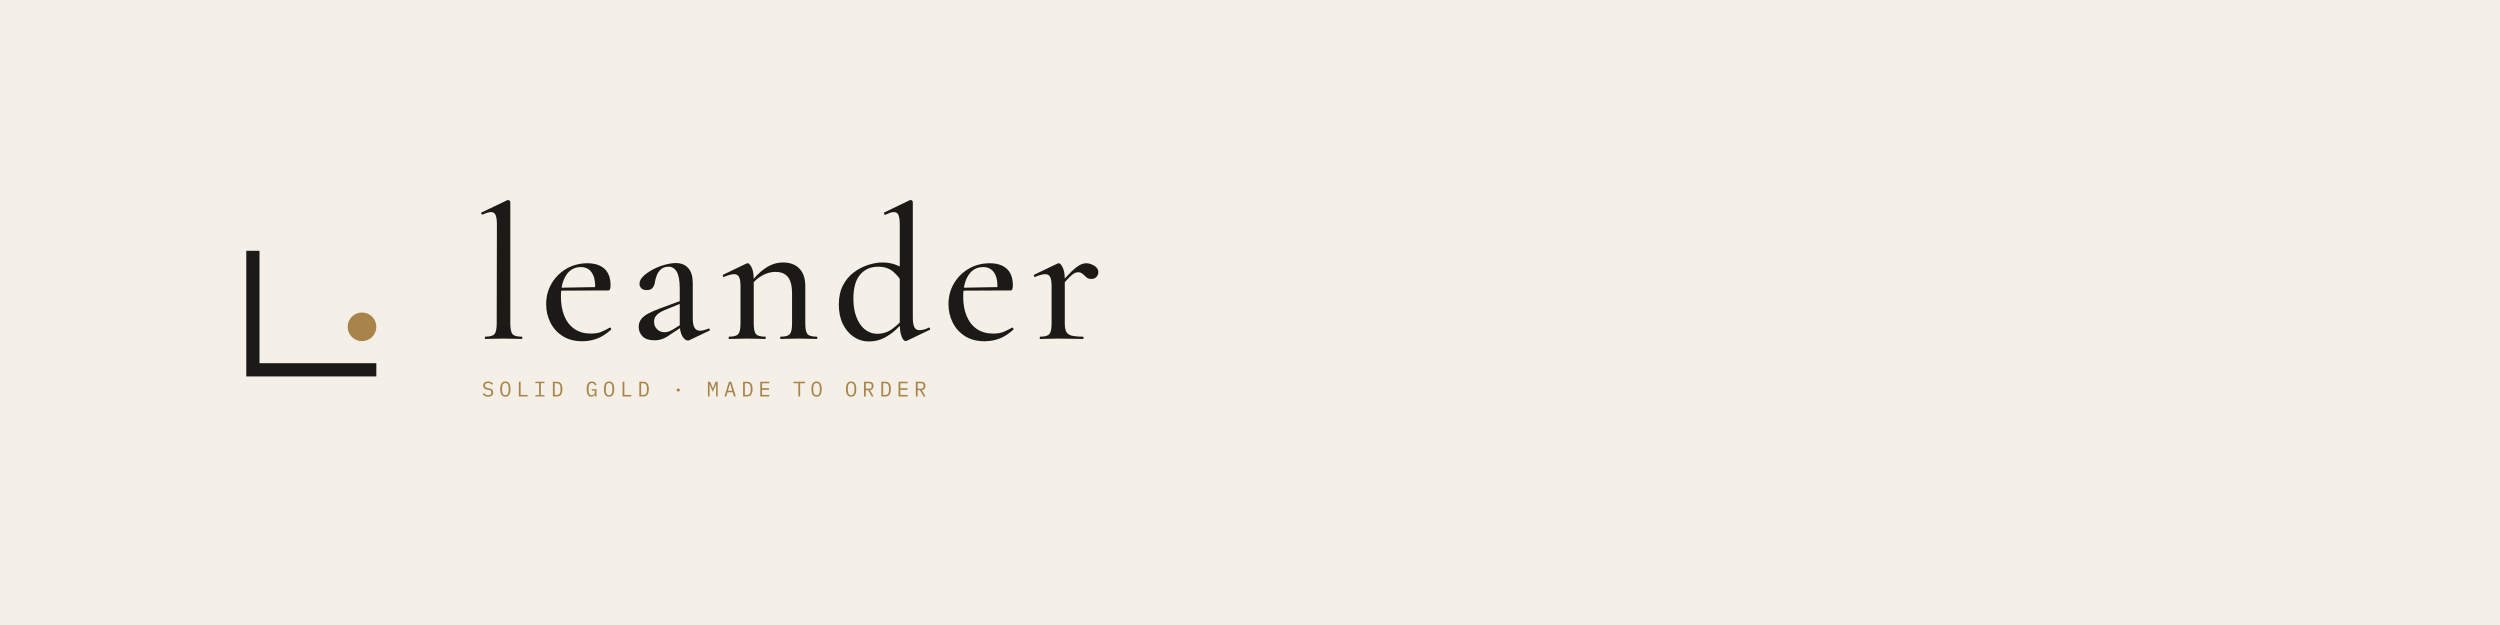
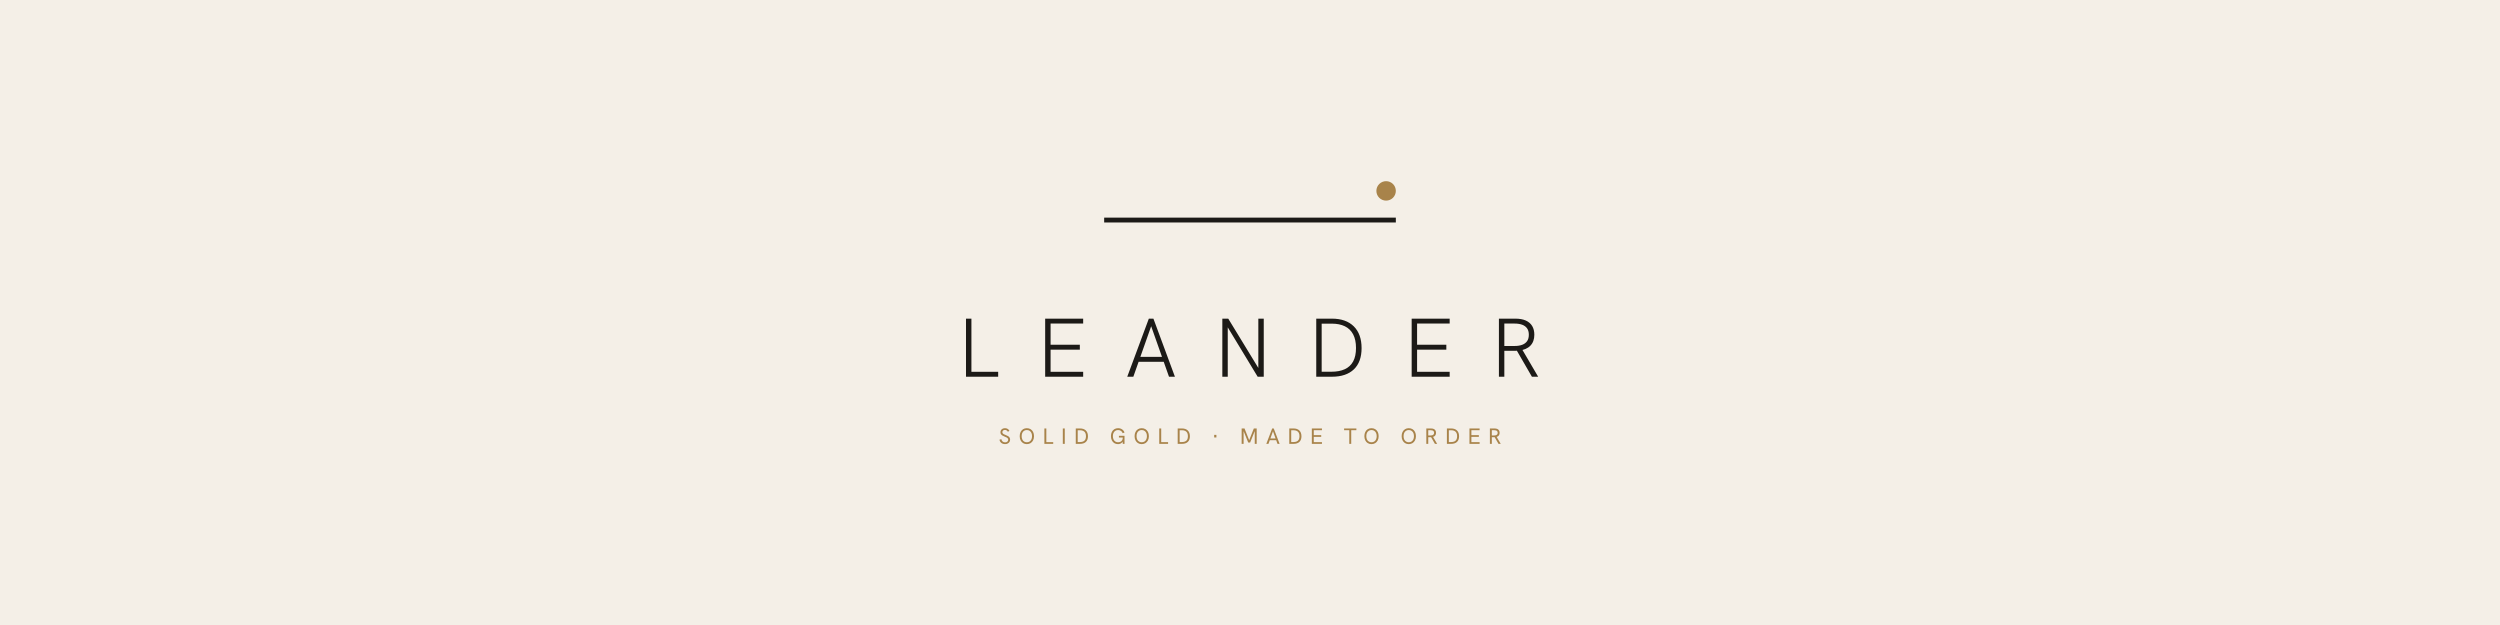
<svg xmlns="http://www.w3.org/2000/svg" viewBox="0 0 1200 300" width="1200" height="300">
  <rect width="1200" height="300" fill="#F4EFE7" />
-   <path d="M121.39 120.38 V177.51 H180.64" fill="none" stroke="#1C1A17" stroke-width="6.35" stroke-linecap="butt" stroke-linejoin="miter" />
-   <circle cx="173.76" cy="156.88" r="6.88" fill="#A8834A" />
-   <g transform="translate(229.40 162.70)">
-     <path transform="translate(0.00 0.00)" d="M3.50 0.00Q3.31 0.00 3.31 -0.55Q3.31 -1.10 3.50 -1.10Q6.90 -1.10 7.96 -2.35Q9.02 -3.59 9.02 -7.45L9.11 -54.74Q9.11 -57.96 8.51 -59.43Q7.91 -60.90 6.26 -60.90Q4.88 -60.90 2.30 -59.71Q1.93 -59.52 1.70 -60.08Q1.47 -60.63 1.75 -60.72L14.08 -66.61Q14.26 -66.70 14.44 -66.70Q14.72 -66.70 15.13 -66.42Q15.55 -66.15 15.55 -65.78V-7.45Q15.55 -3.68 16.56 -2.39Q17.57 -1.10 20.98 -1.10Q21.34 -1.10 21.34 -0.55Q21.34 0.00 20.98 0.00Q19.32 0.00 17.07 -0.09Q14.81 -0.18 12.24 -0.18Q9.75 -0.18 7.50 -0.09Q5.24 0.00 3.50 0.00Z M50.14 1.10Q44.44 1.10 40.57 -1.43Q36.71 -3.96 34.73 -8.00Q32.75 -12.05 32.75 -16.65Q32.75 -22.17 35.37 -26.63Q38.00 -31.10 42.50 -33.72Q47.01 -36.34 52.53 -36.34Q57.87 -36.34 60.77 -33.67Q63.66 -31.00 63.66 -25.85Q63.66 -24.66 63.43 -23.97Q63.20 -23.28 62.56 -23.28H56.21Q56.58 -28.80 54.79 -31.65Q52.99 -34.50 49.40 -34.50Q44.90 -34.50 42.37 -30.64Q39.84 -26.77 39.84 -20.24Q39.84 -15.00 41.49 -10.99Q43.15 -6.99 46.37 -4.78Q49.59 -2.58 54.19 -2.58Q57.22 -2.58 59.20 -3.40Q61.18 -4.23 63.30 -5.43Q63.48 -5.61 63.80 -5.20Q64.12 -4.78 63.94 -4.51Q60.63 -1.47 57.22 -0.18Q53.82 1.10 50.14 1.10ZM37.72 -23.18 37.63 -24.56 58.24 -24.93V-23.28Z M101.57 0.55Q101.20 0.74 100.74 0.74Q99.36 0.74 98.12 -1.33Q96.88 -3.40 96.88 -7.27V-24.10Q96.88 -29.81 95.45 -32.25Q94.02 -34.68 91.54 -34.68Q89.24 -34.68 87.86 -33.44Q86.48 -32.20 85.88 -30.59Q85.28 -28.98 85.01 -27.60Q84.82 -25.85 83.95 -24.66Q83.08 -23.46 81.05 -23.46Q79.21 -23.46 78.38 -24.38Q77.56 -25.30 77.56 -26.40Q77.56 -28.34 79.35 -30.08Q81.14 -31.83 83.90 -33.30Q86.66 -34.78 89.65 -35.60Q92.64 -36.43 95.04 -36.43Q98.81 -36.43 100.97 -33.99Q103.13 -31.56 103.13 -26.86V-9.94Q103.13 -6.90 103.96 -5.43Q104.79 -3.96 106.63 -3.96Q108.19 -3.96 110.68 -4.97Q111.04 -5.15 111.27 -4.65Q111.50 -4.14 111.04 -3.96ZM84.64 0.64Q80.96 0.64 79.07 -1.20Q77.19 -3.04 77.19 -5.80Q77.19 -8.00 78.38 -9.52Q79.58 -11.04 81.83 -12.24Q84.09 -13.43 87.31 -14.63L97.80 -18.49L98.07 -17.30L89.70 -13.89Q88.32 -13.34 87.17 -12.60Q86.02 -11.87 85.28 -10.81Q84.55 -9.75 84.55 -8.28Q84.55 -6.07 86.02 -4.65Q87.49 -3.22 89.61 -3.22Q90.44 -3.22 91.36 -3.50Q92.28 -3.77 93.56 -4.51L98.99 -7.91L99.18 -6.62L92.46 -2.21Q90.34 -0.64 88.55 0.00Q86.76 0.64 84.64 0.64Z M145.36 0.00Q145.08 0.00 145.08 -0.55Q145.08 -1.10 145.36 -1.10Q148.67 -1.10 149.73 -2.35Q150.79 -3.59 150.79 -7.45V-21.90Q150.79 -27.14 148.86 -29.67Q146.92 -32.20 142.69 -32.20Q139.47 -32.20 136.21 -30.31Q132.94 -28.43 130.64 -25.12L130.27 -26.22Q134.04 -31.37 138.05 -34.04Q142.05 -36.71 146.46 -36.71Q151.52 -36.71 154.33 -33.76Q157.14 -30.82 157.14 -25.39V-7.45Q157.14 -3.59 158.19 -2.35Q159.25 -1.10 162.66 -1.10Q162.93 -1.10 162.93 -0.55Q162.93 0.00 162.66 0.00Q160.91 0.00 158.70 -0.09Q156.49 -0.18 154.01 -0.18Q151.52 -0.18 149.27 -0.09Q147.02 0.00 145.36 0.00ZM120.61 0.00Q120.34 0.00 120.34 -0.55Q120.34 -1.10 120.61 -1.10Q123.92 -1.10 124.98 -2.35Q126.04 -3.59 126.04 -7.45V-25.39Q126.04 -28.34 125.35 -29.72Q124.66 -31.10 123.00 -31.10Q122.08 -31.10 120.89 -30.77Q119.69 -30.45 118.13 -29.81Q117.76 -29.62 117.58 -30.13Q117.39 -30.64 117.67 -30.82L128.98 -36.25Q129.35 -36.34 129.54 -36.34Q130.36 -36.34 131.38 -34.32Q132.39 -32.29 132.39 -28.52V-7.45Q132.39 -3.59 133.45 -2.35Q134.50 -1.10 137.91 -1.10Q138.18 -1.10 138.18 -0.55Q138.18 0.00 137.91 0.00Q136.16 0.00 133.95 -0.09Q131.74 -0.18 129.26 -0.18Q126.78 -0.18 124.52 -0.09Q122.27 0.00 120.61 0.00Z M187.59 1.20Q183.72 1.20 180.46 -0.97Q177.19 -3.13 175.21 -7.08Q173.24 -11.04 173.24 -16.47Q173.24 -21.90 175.21 -25.71Q177.19 -29.53 180.37 -31.92Q183.54 -34.32 187.22 -35.51Q190.90 -36.71 194.21 -36.71Q197.52 -36.71 200.33 -35.70Q203.14 -34.68 205.53 -33.03L204.06 -26.40Q201.94 -30.18 199.18 -32.43Q196.42 -34.68 192.10 -34.68Q186.76 -34.68 183.49 -30.91Q180.23 -27.14 180.23 -19.32Q180.23 -14.08 181.75 -10.30Q183.26 -6.53 185.84 -4.51Q188.42 -2.48 191.64 -2.48Q195.68 -2.48 198.72 -4.69Q201.76 -6.90 204.52 -10.03L205.34 -9.29Q203.41 -7.08 200.84 -4.65Q198.26 -2.21 194.99 -0.51Q191.73 1.20 187.59 1.20ZM208.75 -65.78V-10.30Q208.75 -7.08 209.48 -5.66Q210.22 -4.23 211.88 -4.23Q212.70 -4.23 213.85 -4.46Q215.00 -4.69 216.38 -5.43Q216.75 -5.61 216.98 -5.11Q217.21 -4.60 216.94 -4.42L205.99 0.83Q205.62 1.01 205.34 1.01Q204.24 1.01 203.37 -1.20Q202.49 -3.40 202.49 -7.45V-54.65Q202.49 -57.96 201.89 -59.43Q201.30 -60.90 199.64 -60.90Q198.81 -60.90 197.89 -60.58Q196.97 -60.26 195.59 -59.62Q195.22 -59.52 194.99 -60.08Q194.76 -60.63 195.04 -60.72L207.28 -66.61Q207.46 -66.70 207.74 -66.70Q208.01 -66.70 208.38 -66.42Q208.75 -66.15 208.75 -65.78Z M243.25 1.10Q237.54 1.10 233.68 -1.43Q229.82 -3.96 227.84 -8.00Q225.86 -12.05 225.86 -16.65Q225.86 -22.17 228.48 -26.63Q231.10 -31.10 235.61 -33.72Q240.12 -36.34 245.64 -36.34Q250.98 -36.34 253.87 -33.67Q256.77 -31.00 256.77 -25.85Q256.77 -24.66 256.54 -23.97Q256.31 -23.28 255.67 -23.28H249.32Q249.69 -28.80 247.89 -31.65Q246.10 -34.50 242.51 -34.50Q238.00 -34.50 235.47 -30.64Q232.94 -26.77 232.94 -20.24Q232.94 -15.00 234.60 -10.99Q236.26 -6.99 239.48 -4.78Q242.70 -2.58 247.30 -2.58Q250.33 -2.58 252.31 -3.40Q254.29 -4.23 256.40 -5.43Q256.59 -5.61 256.91 -5.20Q257.23 -4.78 257.05 -4.51Q253.74 -1.47 250.33 -0.18Q246.93 1.10 243.25 1.10ZM230.83 -23.18 230.74 -24.56 251.34 -24.93V-23.28Z M279.68 -24.93 279.13 -25.94Q282.62 -30.18 284.92 -32.38Q287.22 -34.59 288.88 -35.47Q290.54 -36.34 292.01 -36.34Q293.94 -36.34 295.87 -35.14Q297.80 -33.95 297.80 -32.11Q297.80 -30.73 296.88 -29.76Q295.96 -28.80 294.40 -28.80Q292.93 -28.80 292.05 -29.62Q291.18 -30.45 290.31 -31.23Q289.43 -32.02 287.96 -32.02Q287.22 -32.02 286.30 -31.56Q285.38 -31.10 283.87 -29.58Q282.35 -28.06 279.68 -24.93ZM269.93 0.00Q269.65 0.00 269.65 -0.55Q269.65 -1.10 269.93 -1.10Q273.24 -1.10 274.30 -2.35Q275.36 -3.59 275.36 -7.45V-25.39Q275.36 -28.34 274.67 -29.72Q273.98 -31.10 272.32 -31.10Q271.40 -31.10 270.20 -30.77Q269.01 -30.45 267.44 -29.81Q267.08 -29.62 266.89 -30.13Q266.71 -30.64 266.98 -30.82L278.30 -36.25Q278.67 -36.34 278.85 -36.34Q279.68 -36.34 280.69 -34.32Q281.70 -32.29 281.70 -28.52V-7.45Q281.70 -4.88 282.39 -3.50Q283.08 -2.12 284.97 -1.61Q286.86 -1.10 290.44 -1.10Q290.72 -1.10 290.72 -0.55Q290.72 0.00 290.44 0.00Q288.05 0.00 285.02 -0.09Q281.98 -0.18 278.58 -0.18Q276.09 -0.18 273.84 -0.09Q271.58 0.00 269.93 0.00Z" fill="#1C1A17" />
-   </g>
-   <g transform="translate(231.24 190.30)">
-     <path transform="translate(0.00 0.00)" d="M3.02 0.12Q2.06 0.12 1.46 -0.23Q0.85 -0.58 0.46 -1.12L1.07 -1.63Q1.49 -1.11 1.95 -0.86Q2.41 -0.61 3.05 -0.61Q3.82 -0.61 4.22 -0.96Q4.62 -1.32 4.62 -1.95Q4.62 -2.47 4.33 -2.76Q4.04 -3.05 3.31 -3.17L2.52 -3.30Q2.00 -3.39 1.65 -3.57Q1.31 -3.75 1.09 -4.01Q0.88 -4.27 0.79 -4.58Q0.70 -4.89 0.70 -5.22Q0.70 -6.19 1.34 -6.69Q1.97 -7.19 3.06 -7.19Q3.91 -7.19 4.49 -6.90Q5.07 -6.62 5.42 -6.10L4.83 -5.59Q4.53 -5.97 4.12 -6.21Q3.70 -6.46 3.05 -6.46Q2.33 -6.46 1.94 -6.15Q1.56 -5.85 1.56 -5.24Q1.56 -4.77 1.85 -4.47Q2.14 -4.17 2.88 -4.04L3.64 -3.91Q4.16 -3.82 4.51 -3.63Q4.87 -3.45 5.09 -3.20Q5.30 -2.94 5.39 -2.63Q5.49 -2.32 5.49 -1.97Q5.49 -0.99 4.84 -0.44Q4.20 0.12 3.02 0.12Z M11.33 0.12Q10.69 0.12 10.22 -0.13Q9.76 -0.37 9.45 -0.84Q9.15 -1.31 9.01 -1.98Q8.87 -2.66 8.87 -3.53Q8.87 -4.39 9.01 -5.08Q9.15 -5.76 9.45 -6.22Q9.76 -6.69 10.22 -6.94Q10.69 -7.19 11.33 -7.19Q11.98 -7.19 12.45 -6.94Q12.91 -6.69 13.22 -6.22Q13.52 -5.76 13.66 -5.08Q13.80 -4.39 13.80 -3.53Q13.80 -2.66 13.66 -1.98Q13.52 -1.31 13.22 -0.84Q12.91 -0.37 12.45 -0.13Q11.98 0.12 11.33 0.12ZM11.33 -0.62Q11.76 -0.62 12.05 -0.78Q12.35 -0.95 12.54 -1.25Q12.73 -1.56 12.82 -1.99Q12.90 -2.42 12.90 -2.96V-4.11Q12.90 -4.63 12.82 -5.07Q12.73 -5.51 12.54 -5.81Q12.35 -6.11 12.05 -6.28Q11.76 -6.45 11.33 -6.45Q10.91 -6.45 10.62 -6.28Q10.32 -6.11 10.13 -5.81Q9.94 -5.51 9.85 -5.07Q9.77 -4.63 9.77 -4.11V-2.96Q9.77 -2.42 9.85 -1.99Q9.94 -1.56 10.13 -1.25Q10.32 -0.95 10.62 -0.78Q10.91 -0.62 11.33 -0.62Z M17.81 0.00V-7.06H18.66V-0.74H22.01V0.00Z M25.75 0.00V-0.68H27.51V-6.39H25.75V-7.06H30.12V-6.39H28.36V-0.68H30.12V0.00Z M34.15 -7.06H36.13Q37.42 -7.06 38.06 -6.17Q38.70 -5.28 38.70 -3.53Q38.70 -1.78 38.06 -0.89Q37.42 0.00 36.13 0.00H34.15ZM36.09 -0.74Q36.94 -0.74 37.37 -1.33Q37.80 -1.91 37.80 -2.99V-4.08Q37.80 -5.15 37.37 -5.74Q36.94 -6.32 36.09 -6.32H35.01V-0.74Z M54.28 -0.94H54.23Q54.14 -0.74 54.02 -0.55Q53.90 -0.35 53.71 -0.21Q53.52 -0.06 53.26 0.03Q53.00 0.12 52.63 0.12Q51.48 0.12 50.92 -0.81Q50.36 -1.74 50.36 -3.48Q50.36 -5.30 50.97 -6.24Q51.59 -7.19 52.88 -7.19Q53.37 -7.19 53.74 -7.05Q54.10 -6.92 54.36 -6.70Q54.62 -6.48 54.79 -6.20Q54.96 -5.92 55.07 -5.64L54.34 -5.30Q54.25 -5.54 54.14 -5.74Q54.02 -5.95 53.85 -6.11Q53.69 -6.26 53.45 -6.36Q53.22 -6.45 52.91 -6.45Q52.06 -6.45 51.66 -5.81Q51.26 -5.17 51.26 -4.11V-3.02Q51.26 -2.48 51.34 -2.04Q51.42 -1.60 51.61 -1.28Q51.79 -0.95 52.09 -0.77Q52.39 -0.60 52.83 -0.60Q53.51 -0.60 53.90 -1.01Q54.28 -1.43 54.28 -2.08V-2.81H52.80V-3.49H55.07V0.00H54.28Z M61.12 0.12Q60.48 0.12 60.01 -0.13Q59.55 -0.37 59.24 -0.84Q58.94 -1.31 58.80 -1.98Q58.66 -2.66 58.66 -3.53Q58.66 -4.39 58.80 -5.08Q58.94 -5.76 59.24 -6.22Q59.55 -6.69 60.01 -6.94Q60.48 -7.19 61.12 -7.19Q61.77 -7.19 62.24 -6.94Q62.70 -6.69 63.01 -6.22Q63.31 -5.76 63.45 -5.08Q63.59 -4.39 63.59 -3.53Q63.59 -2.66 63.45 -1.98Q63.31 -1.31 63.01 -0.84Q62.70 -0.37 62.24 -0.13Q61.77 0.12 61.12 0.12ZM61.12 -0.62Q61.55 -0.62 61.84 -0.78Q62.14 -0.95 62.33 -1.25Q62.52 -1.56 62.61 -1.99Q62.69 -2.42 62.69 -2.96V-4.11Q62.69 -4.63 62.61 -5.07Q62.52 -5.51 62.33 -5.81Q62.14 -6.11 61.84 -6.28Q61.55 -6.45 61.12 -6.45Q60.70 -6.45 60.41 -6.28Q60.11 -6.11 59.92 -5.81Q59.73 -5.51 59.64 -5.07Q59.56 -4.63 59.56 -4.11V-2.96Q59.56 -2.42 59.64 -1.99Q59.73 -1.56 59.92 -1.25Q60.11 -0.95 60.41 -0.78Q60.70 -0.62 61.12 -0.62Z M67.60 0.00V-7.06H68.45V-0.74H71.80V0.00Z M75.65 -7.06H77.62Q78.92 -7.06 79.55 -6.17Q80.19 -5.28 80.19 -3.53Q80.19 -1.78 79.55 -0.89Q78.92 0.00 77.62 0.00H75.65ZM77.58 -0.74Q78.43 -0.74 78.86 -1.33Q79.29 -1.91 79.29 -2.99V-4.08Q79.29 -5.15 78.86 -5.74Q78.43 -6.32 77.58 -6.32H76.50V-0.74Z M94.32 -2.38Q93.90 -2.38 93.74 -2.55Q93.57 -2.72 93.57 -2.99V-3.17Q93.57 -3.43 93.74 -3.60Q93.90 -3.77 94.32 -3.77Q94.73 -3.77 94.90 -3.60Q95.07 -3.43 95.07 -3.17V-2.99Q95.07 -2.72 94.90 -2.55Q94.73 -2.38 94.32 -2.38Z M112.48 -3.54V-5.78H112.40L110.92 -2.15L109.43 -5.78H109.35V-3.54V0.00H108.57V-7.06H109.66L110.91 -3.95H110.97L112.21 -7.06H113.26V0.00H112.48Z M121.05 0.00 120.45 -2.01H117.97L117.37 0.00H116.49L118.66 -7.06H119.78L121.95 0.00ZM119.25 -6.16H119.16L118.17 -2.75H120.25Z M125.44 -7.06H127.41Q128.71 -7.06 129.34 -6.17Q129.98 -5.28 129.98 -3.53Q129.98 -1.78 129.34 -0.89Q128.71 0.00 127.41 0.00H125.44ZM127.37 -0.74Q128.22 -0.74 128.65 -1.33Q129.08 -1.91 129.08 -2.99V-4.08Q129.08 -5.15 128.65 -5.74Q128.22 -6.32 127.37 -6.32H126.29V-0.74Z M133.69 0.00V-7.06H138.04V-6.32H134.54V-3.95H137.92V-3.21H134.54V-0.74H138.04V0.00Z M152.83 -6.32V0.00H151.98V-6.32H149.62V-7.06H155.19V-6.32Z M160.71 0.12Q160.06 0.12 159.59 -0.13Q159.13 -0.37 158.82 -0.84Q158.52 -1.31 158.38 -1.98Q158.24 -2.66 158.24 -3.53Q158.24 -4.39 158.38 -5.08Q158.52 -5.76 158.82 -6.22Q159.13 -6.69 159.59 -6.94Q160.06 -7.19 160.71 -7.19Q161.35 -7.19 161.82 -6.94Q162.28 -6.69 162.59 -6.22Q162.89 -5.76 163.03 -5.08Q163.17 -4.39 163.17 -3.53Q163.17 -2.66 163.03 -1.98Q162.89 -1.31 162.59 -0.84Q162.28 -0.37 161.82 -0.13Q161.35 0.12 160.71 0.12ZM160.71 -0.62Q161.13 -0.62 161.42 -0.78Q161.72 -0.95 161.91 -1.25Q162.10 -1.56 162.19 -1.99Q162.27 -2.42 162.27 -2.96V-4.11Q162.27 -4.63 162.19 -5.07Q162.10 -5.51 161.91 -5.81Q161.72 -6.11 161.42 -6.28Q161.13 -6.45 160.71 -6.45Q160.28 -6.45 159.99 -6.28Q159.69 -6.11 159.50 -5.81Q159.31 -5.51 159.22 -5.07Q159.14 -4.63 159.14 -4.11V-2.96Q159.14 -2.42 159.22 -1.99Q159.31 -1.56 159.50 -1.25Q159.69 -0.95 159.99 -0.78Q160.28 -0.62 160.71 -0.62Z M177.30 0.12Q176.65 0.12 176.19 -0.13Q175.72 -0.37 175.42 -0.84Q175.12 -1.31 174.97 -1.98Q174.83 -2.66 174.83 -3.53Q174.83 -4.39 174.97 -5.08Q175.12 -5.76 175.42 -6.22Q175.72 -6.69 176.19 -6.94Q176.65 -7.19 177.30 -7.19Q177.95 -7.19 178.42 -6.94Q178.88 -6.69 179.18 -6.22Q179.49 -5.76 179.63 -5.08Q179.77 -4.39 179.77 -3.53Q179.77 -2.66 179.63 -1.98Q179.49 -1.31 179.18 -0.84Q178.88 -0.37 178.42 -0.13Q177.95 0.12 177.30 0.12ZM177.30 -0.62Q177.73 -0.62 178.02 -0.78Q178.31 -0.95 178.51 -1.25Q178.70 -1.56 178.78 -1.99Q178.87 -2.42 178.87 -2.96V-4.11Q178.87 -4.63 178.78 -5.07Q178.70 -5.51 178.51 -5.81Q178.31 -6.11 178.02 -6.28Q177.73 -6.45 177.30 -6.45Q176.88 -6.45 176.58 -6.28Q176.29 -6.11 176.10 -5.81Q175.91 -5.51 175.82 -5.07Q175.73 -4.63 175.73 -4.11V-2.96Q175.73 -2.42 175.82 -1.99Q175.91 -1.56 176.10 -1.25Q176.29 -0.95 176.58 -0.78Q176.88 -0.62 177.30 -0.62Z M184.33 0.00H183.48V-7.06H186.05Q187.03 -7.06 187.54 -6.53Q188.06 -5.99 188.06 -5.03Q188.06 -4.17 187.61 -3.65Q187.17 -3.14 186.32 -3.06L188.12 0.00H187.17L185.45 -3.02H184.33ZM186.03 -3.73Q186.56 -3.73 186.86 -4.00Q187.16 -4.27 187.16 -4.77V-5.29Q187.16 -5.79 186.86 -6.06Q186.56 -6.32 186.03 -6.32H184.33V-3.73Z M191.82 -7.06H193.80Q195.09 -7.06 195.73 -6.17Q196.37 -5.28 196.37 -3.53Q196.37 -1.78 195.73 -0.89Q195.09 0.00 193.80 0.00H191.82ZM193.76 -0.74Q194.61 -0.74 195.04 -1.33Q195.47 -1.91 195.47 -2.99V-4.08Q195.47 -5.15 195.04 -5.74Q194.61 -6.32 193.76 -6.32H192.67V-0.74Z M200.07 0.00V-7.06H204.42V-6.32H200.92V-3.95H204.30V-3.21H200.92V-0.74H204.42V0.00Z M209.22 0.00H208.37V-7.06H210.94Q211.92 -7.06 212.44 -6.53Q212.96 -5.99 212.96 -5.03Q212.96 -4.17 212.51 -3.65Q212.06 -3.14 211.21 -3.06L213.02 0.00H212.06L210.34 -3.02H209.22ZM210.92 -3.73Q211.46 -3.73 211.76 -4.00Q212.05 -4.27 212.05 -4.77V-5.29Q212.05 -5.79 211.76 -6.06Q211.46 -6.32 210.92 -6.32H209.22V-3.73Z" fill="#A8834A" />
+   <g transform="translate(460.28 86.96)">
+     <rect x="69.72" y="17.50" width="140.00" height="2.33" fill="#1C1A17" />
+     <circle cx="205.05" cy="4.67" r="4.67" fill="#A8834A" />
+     <path transform="translate(0.00 93.87)" d="M3.40 0.00V-27.88H6.00V-2.36H18.84V0.00Z M41.40 0.00V-27.88H59.64V-25.52H44.00V-15.36H58.04V-13.00H44.00V-2.36H59.64V0.00Z M80.80 0.00 91.16 -27.88H93.36L103.68 0.00H100.84L92.28 -24.24L83.72 0.00ZM85.92 -7.16 86.76 -9.52H97.76L98.64 -7.16Z M126.44 0.00V-27.88H129.28L144.24 -3.36H143.72V-27.88H146.32V0.00H143.40L128.52 -24.56H129.04V0.00Z M171.52 0.00V-27.88H179.04Q185.80 -27.88 189.54 -24.18Q193.28 -20.48 193.28 -13.72Q193.28 -7.08 189.58 -3.54Q185.88 0.00 179.00 0.00ZM174.12 -2.40H178.76Q182.56 -2.40 185.20 -3.60Q187.84 -4.80 189.22 -7.32Q190.60 -9.84 190.60 -13.80Q190.60 -17.76 189.22 -20.36Q187.84 -22.96 185.24 -24.22Q182.64 -25.48 179.00 -25.48H174.12Z M217.32 0.00V-27.88H235.56V-25.52H219.92V-15.36H233.96V-13.00H219.92V-2.36H235.56V0.00Z M259.20 0.00V-27.88H267.04Q270.12 -27.88 272.14 -26.96Q274.16 -26.04 275.18 -24.32Q276.20 -22.60 276.20 -20.16Q276.20 -16.84 274.28 -14.88Q272.36 -12.92 268.72 -12.52Q268.16 -12.48 267.38 -12.46Q266.60 -12.44 265.88 -12.44H261.80V0.00ZM275.04 0.00 267.64 -12.80 270.32 -13.16 278.04 0.00ZM261.80 -14.76H266.76Q268.88 -14.76 270.40 -15.34Q271.92 -15.92 272.74 -17.10Q273.56 -18.28 273.56 -20.16Q273.56 -22.04 272.72 -23.22Q271.88 -24.40 270.36 -24.96Q268.84 -25.52 266.76 -25.52H261.80Z" fill="#1C1A17" />
+     <path transform="translate(19.07 126.09)" d="M3.10 0.12Q1.98 0.12 1.27 -0.47Q0.56 -1.05 0.40 -2.01L1.31 -2.24Q1.43 -1.49 1.92 -1.11Q2.42 -0.72 3.13 -0.72Q3.54 -0.72 3.87 -0.88Q4.20 -1.04 4.39 -1.33Q4.58 -1.62 4.58 -1.99Q4.58 -2.39 4.37 -2.64Q4.16 -2.89 3.78 -3.08Q3.40 -3.28 2.90 -3.47Q2.29 -3.70 1.83 -3.98Q1.37 -4.25 1.11 -4.64Q0.86 -5.02 0.86 -5.59Q0.86 -6.15 1.13 -6.58Q1.41 -7.02 1.91 -7.27Q2.41 -7.52 3.06 -7.52Q3.76 -7.52 4.30 -7.20Q4.84 -6.88 5.17 -6.25L4.43 -5.80Q4.19 -6.23 3.84 -6.46Q3.49 -6.69 3.03 -6.69Q2.67 -6.69 2.39 -6.55Q2.11 -6.41 1.95 -6.17Q1.79 -5.93 1.79 -5.61Q1.79 -5.27 1.98 -5.03Q2.17 -4.79 2.53 -4.61Q2.89 -4.43 3.40 -4.24Q4.05 -4.00 4.52 -3.71Q4.98 -3.42 5.24 -3.03Q5.50 -2.63 5.50 -2.05Q5.50 -1.42 5.19 -0.93Q4.89 -0.45 4.35 -0.16Q3.81 0.12 3.10 0.12Z M13.53 0.13Q12.51 0.13 11.74 -0.35Q10.97 -0.83 10.54 -1.69Q10.11 -2.54 10.11 -3.69Q10.11 -4.84 10.54 -5.70Q10.97 -6.56 11.74 -7.04Q12.51 -7.52 13.53 -7.52Q14.56 -7.52 15.34 -7.04Q16.11 -6.56 16.54 -5.70Q16.97 -4.84 16.97 -3.69Q16.97 -2.54 16.54 -1.69Q16.10 -0.83 15.33 -0.35Q14.55 0.13 13.53 0.13ZM13.53 -0.76Q14.30 -0.76 14.86 -1.12Q15.41 -1.48 15.72 -2.14Q16.03 -2.80 16.03 -3.69Q16.03 -4.59 15.72 -5.25Q15.41 -5.90 14.86 -6.26Q14.30 -6.63 13.53 -6.63Q12.77 -6.63 12.21 -6.27Q11.65 -5.91 11.35 -5.26Q11.05 -4.60 11.05 -3.69Q11.05 -2.79 11.35 -2.13Q11.65 -1.47 12.21 -1.12Q12.77 -0.76 13.53 -0.76Z M21.95 0.00V-7.39H22.89V-0.84H26.19V0.00Z M30.80 0.00V-7.39H31.74V0.00Z M37.02 0.00V-7.39H39.06Q40.87 -7.39 41.87 -6.41Q42.87 -5.43 42.87 -3.64Q42.87 -1.88 41.88 -0.94Q40.89 0.00 39.05 0.00ZM37.95 -0.86H38.97Q39.91 -0.86 40.57 -1.14Q41.23 -1.42 41.58 -2.04Q41.92 -2.66 41.92 -3.67Q41.92 -4.67 41.58 -5.31Q41.23 -5.94 40.59 -6.23Q39.95 -6.53 39.05 -6.53H37.95Z M57.26 0.13Q56.26 0.13 55.51 -0.35Q54.75 -0.83 54.33 -1.69Q53.90 -2.55 53.90 -3.70Q53.90 -4.84 54.33 -5.70Q54.76 -6.56 55.53 -7.04Q56.30 -7.52 57.31 -7.52Q58.43 -7.52 59.24 -6.96Q60.06 -6.41 60.42 -5.44L59.55 -5.11Q59.28 -5.83 58.70 -6.23Q58.13 -6.63 57.31 -6.63Q56.56 -6.63 56.00 -6.26Q55.44 -5.90 55.14 -5.25Q54.83 -4.60 54.83 -3.70Q54.83 -2.80 55.14 -2.14Q55.44 -1.48 56.00 -1.12Q56.56 -0.76 57.31 -0.76Q57.70 -0.76 58.10 -0.87Q58.50 -0.98 58.84 -1.24Q59.18 -1.51 59.39 -1.97Q59.59 -2.43 59.59 -3.14V-3.68L59.81 -3.04H57.73V-3.88H60.42V0.00H59.59L59.47 -1.44L59.63 -1.33Q59.43 -0.82 59.07 -0.50Q58.71 -0.18 58.24 -0.03Q57.77 0.13 57.26 0.13Z M68.67 0.13Q67.65 0.13 66.88 -0.35Q66.11 -0.83 65.68 -1.69Q65.25 -2.54 65.25 -3.69Q65.25 -4.84 65.68 -5.70Q66.11 -6.56 66.88 -7.04Q67.65 -7.52 68.67 -7.52Q69.71 -7.52 70.48 -7.04Q71.25 -6.56 71.68 -5.70Q72.11 -4.84 72.11 -3.69Q72.11 -2.54 71.68 -1.69Q71.24 -0.83 70.47 -0.35Q69.70 0.13 68.67 0.13ZM68.67 -0.76Q69.44 -0.76 70.00 -1.12Q70.55 -1.48 70.86 -2.14Q71.17 -2.80 71.17 -3.69Q71.17 -4.59 70.86 -5.25Q70.55 -5.90 70.00 -6.26Q69.44 -6.63 68.67 -6.63Q67.91 -6.63 67.35 -6.27Q66.79 -5.91 66.49 -5.26Q66.19 -4.60 66.19 -3.69Q66.19 -2.79 66.49 -2.13Q66.79 -1.47 67.35 -1.12Q67.91 -0.76 68.67 -0.76Z M77.09 0.00V-7.39H78.03V-0.84H81.33V0.00Z M85.94 0.00V-7.39H87.99Q89.80 -7.39 90.80 -6.41Q91.80 -5.43 91.80 -3.64Q91.80 -1.88 90.81 -0.94Q89.82 0.00 87.98 0.00ZM86.88 -0.86H87.90Q88.84 -0.86 89.50 -1.14Q90.16 -1.42 90.51 -2.04Q90.85 -2.66 90.85 -3.67Q90.85 -4.67 90.51 -5.31Q90.16 -5.94 89.52 -6.23Q88.88 -6.53 87.98 -6.53H86.88Z M103.46 -3.08V-4.31H104.52V-3.08Z M116.64 0.00V-7.39H118.02L120.34 -1.55H120.17L122.49 -7.39H123.86V0.00H122.93V-6.31L123.00 -6.30L120.71 -0.63H119.80L117.50 -6.30L117.58 -6.31V0.00Z M128.48 0.00 131.30 -7.39H132.04L134.86 0.00H133.85L131.68 -6.05L129.51 0.00ZM130.05 -1.74 130.34 -2.58H133.01L133.32 -1.74Z M139.50 0.00V-7.39H141.54Q143.35 -7.39 144.35 -6.41Q145.35 -5.43 145.35 -3.64Q145.35 -1.88 144.36 -0.94Q143.38 0.00 141.53 0.00ZM140.43 -0.86H141.45Q142.39 -0.86 143.05 -1.14Q143.71 -1.42 144.06 -2.04Q144.40 -2.66 144.40 -3.67Q144.40 -4.67 144.06 -5.31Q143.71 -5.94 143.07 -6.23Q142.43 -6.53 141.53 -6.53H140.43Z M150.33 0.00V-7.39H155.19V-6.55H151.26V-4.19H154.83V-3.35H151.26V-0.84H155.19V0.00Z M168.30 0.00V-6.55H165.82V-7.39H171.71V-6.55H169.24V0.00Z M178.96 0.13Q177.94 0.13 177.17 -0.35Q176.41 -0.83 175.98 -1.69Q175.55 -2.54 175.55 -3.69Q175.55 -4.84 175.98 -5.70Q176.41 -6.56 177.17 -7.04Q177.94 -7.52 178.96 -7.52Q180.00 -7.52 180.77 -7.04Q181.55 -6.56 181.98 -5.70Q182.40 -4.84 182.40 -3.69Q182.40 -2.54 181.97 -1.69Q181.54 -0.83 180.76 -0.35Q179.99 0.13 178.96 0.13ZM178.96 -0.76Q179.73 -0.76 180.29 -1.12Q180.85 -1.48 181.15 -2.14Q181.46 -2.80 181.46 -3.69Q181.46 -4.59 181.15 -5.25Q180.85 -5.90 180.29 -6.26Q179.73 -6.63 178.96 -6.63Q178.21 -6.63 177.65 -6.27Q177.08 -5.91 176.78 -5.26Q176.48 -4.60 176.48 -3.69Q176.48 -2.79 176.78 -2.13Q177.08 -1.47 177.65 -1.12Q178.21 -0.76 178.96 -0.76Z M196.85 0.13Q195.84 0.13 195.07 -0.35Q194.30 -0.83 193.87 -1.69Q193.44 -2.54 193.44 -3.69Q193.44 -4.84 193.87 -5.70Q194.30 -6.56 195.07 -7.04Q195.84 -7.52 196.85 -7.52Q197.89 -7.52 198.67 -7.04Q199.44 -6.56 199.87 -5.70Q200.30 -4.84 200.30 -3.69Q200.30 -2.54 199.86 -1.69Q199.43 -0.83 198.65 -0.35Q197.88 0.13 196.85 0.13ZM196.85 -0.76Q197.63 -0.76 198.18 -1.12Q198.74 -1.48 199.05 -2.14Q199.35 -2.80 199.35 -3.69Q199.35 -4.59 199.05 -5.25Q198.74 -5.90 198.18 -6.26Q197.63 -6.63 196.85 -6.63Q196.10 -6.63 195.54 -6.27Q194.98 -5.91 194.67 -5.26Q194.37 -4.60 194.37 -3.69Q194.37 -2.79 194.67 -2.13Q194.98 -1.47 195.54 -1.12Q196.10 -0.76 196.85 -0.76Z M205.28 0.00V-7.39H207.48Q208.33 -7.39 208.87 -7.14Q209.41 -6.89 209.68 -6.42Q209.94 -5.96 209.94 -5.31Q209.94 -4.39 209.41 -3.85Q208.88 -3.32 207.88 -3.22Q207.72 -3.21 207.50 -3.21Q207.27 -3.21 207.06 -3.21H206.21V0.00ZM209.41 0.00 207.50 -3.33 208.45 -3.45 210.48 0.00ZM206.21 -4.04H207.39Q207.88 -4.04 208.24 -4.17Q208.60 -4.29 208.80 -4.57Q209.01 -4.84 209.01 -5.30Q209.01 -5.77 208.80 -6.04Q208.60 -6.31 208.23 -6.43Q207.87 -6.55 207.39 -6.55H206.21Z M215.16 0.00V-7.39H217.20Q219.02 -7.39 220.01 -6.41Q221.01 -5.43 221.01 -3.64Q221.01 -1.88 220.02 -0.94Q219.04 0.00 217.19 0.00ZM216.09 -0.86H217.11Q218.05 -0.86 218.72 -1.14Q219.38 -1.42 219.72 -2.04Q220.07 -2.66 220.07 -3.67Q220.07 -4.67 219.72 -5.31Q219.38 -5.94 218.74 -6.23Q218.10 -6.53 217.19 -6.53H216.09Z M225.99 0.00V-7.39H230.86V-6.55H226.92V-4.19H230.50V-3.35H226.92V-0.84H230.86V0.00Z M235.80 0.00V-7.39H238.00Q238.85 -7.39 239.39 -7.14Q239.93 -6.89 240.20 -6.42Q240.46 -5.96 240.46 -5.31Q240.46 -4.39 239.93 -3.85Q239.40 -3.32 238.39 -3.22Q238.24 -3.21 238.01 -3.21Q237.79 -3.21 237.58 -3.21H236.73V0.00ZM239.93 0.00 238.01 -3.33 238.97 -3.45 241.00 0.00ZM236.73 -4.04H237.91Q238.39 -4.04 238.75 -4.17Q239.11 -4.29 239.32 -4.57Q239.53 -4.84 239.53 -5.30Q239.53 -5.77 239.32 -6.04Q239.11 -6.31 238.75 -6.43Q238.38 -6.55 237.91 -6.55H236.73Z" fill="#A8834A" />
  </g>
</svg>
